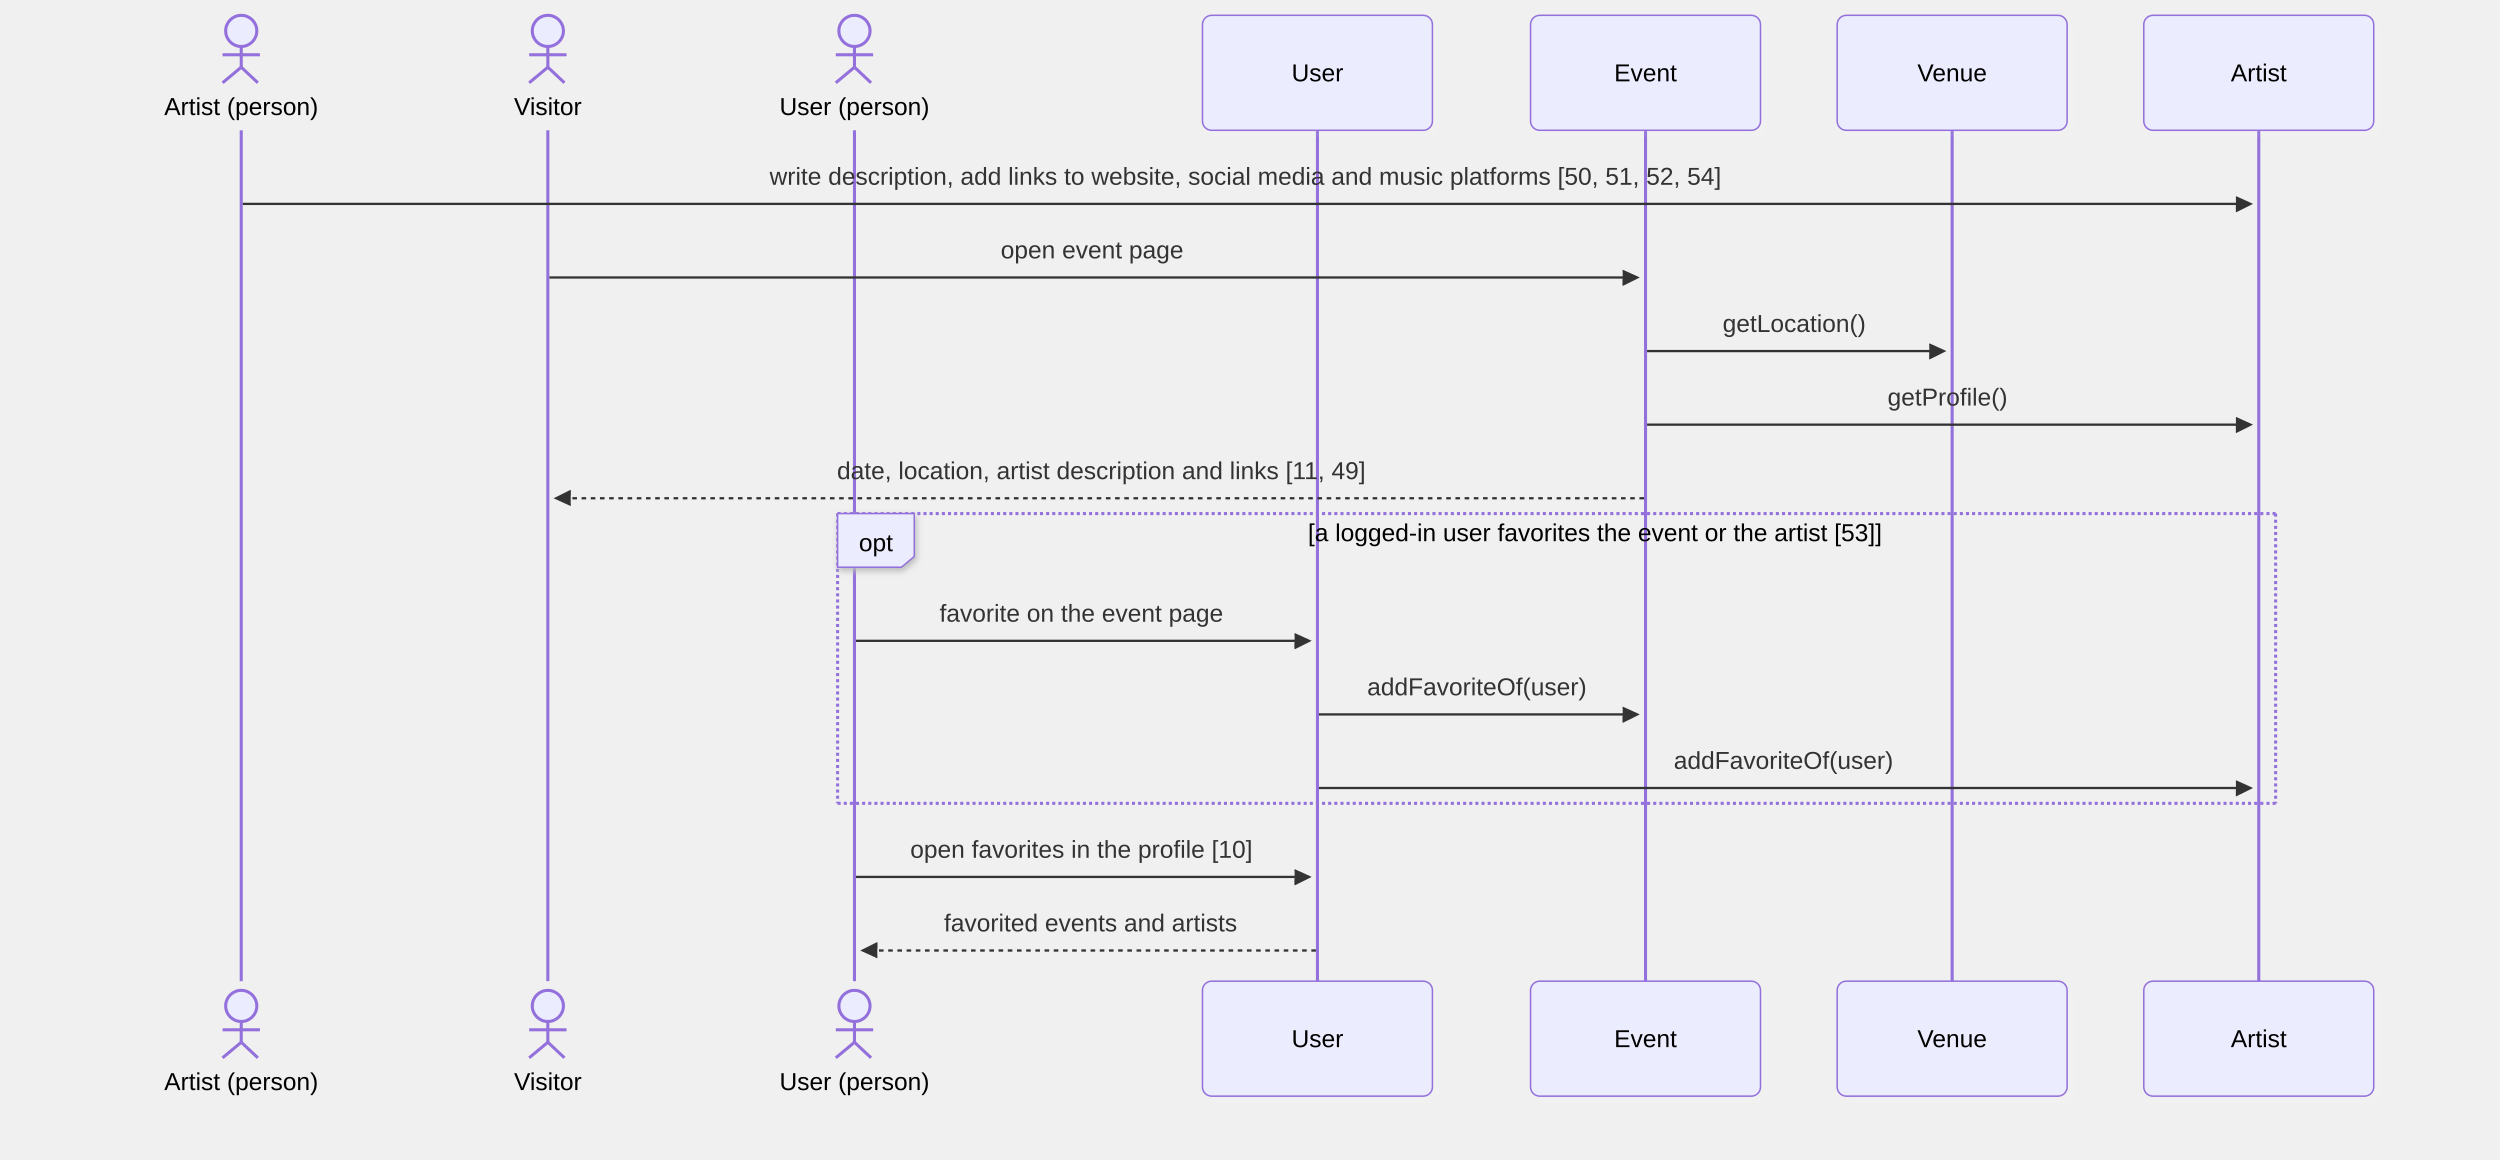
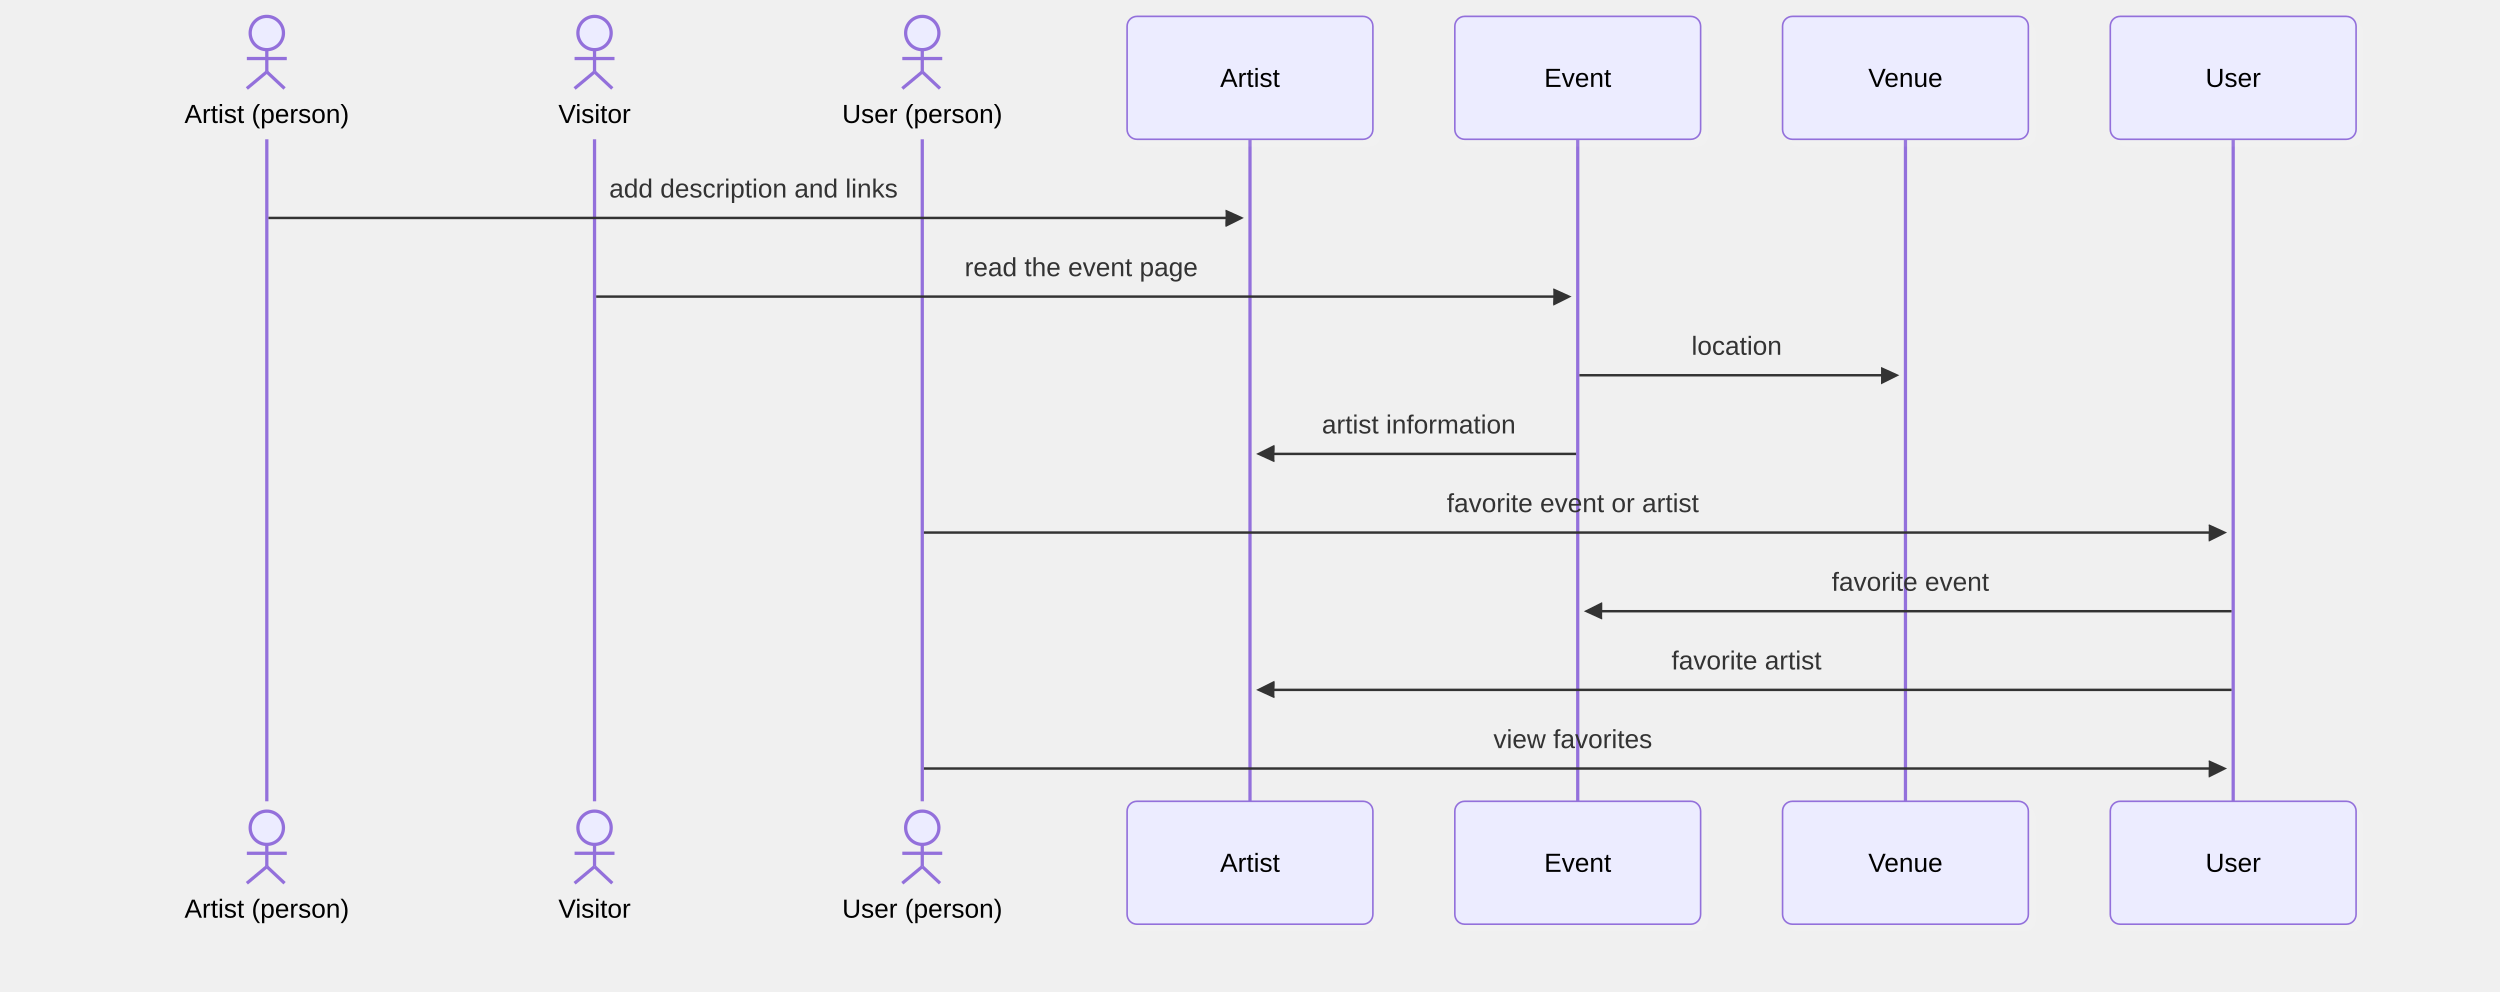
- <svg xmlns="http://www.w3.org/2000/svg" style="background-color: white;" id="container" width="1566" height="726" viewBox="-50 -10 1566 756" role="graphics-document document" aria-roledescription="sequence">
-   <g>
-     <rect x="1316" y="630" fill="#eaeaea" stroke="#666" width="150" height="75" name="AR" rx="6" ry="6" class="actor actor-bottom" data-look="neo" filter="url(#container-drop-shadow)" />
-     <text x="1391" y="667.5" dominant-baseline="central" alignment-baseline="central" class="actor actor-box" style="text-anchor: middle; font-size: 16px; font-weight: 400;">
-       <tspan x="1391" dy="0">Artist</tspan>
-     </text>
-   </g>
-   <g>
-     <rect x="1116" y="630" fill="#eaeaea" stroke="#666" width="150" height="75" name="VE" rx="6" ry="6" class="actor actor-bottom" data-look="neo" filter="url(#container-drop-shadow)" />
-     <text x="1191" y="667.5" dominant-baseline="central" alignment-baseline="central" class="actor actor-box" style="text-anchor: middle; font-size: 16px; font-weight: 400;">
-       <tspan x="1191" dy="0">Venue</tspan>
-     </text>
-   </g>
-   <g>
-     <rect x="916" y="630" fill="#eaeaea" stroke="#666" width="150" height="75" name="EV" rx="6" ry="6" class="actor actor-bottom" data-look="neo" filter="url(#container-drop-shadow)" />
-     <text x="991" y="667.5" dominant-baseline="central" alignment-baseline="central" class="actor actor-box" style="text-anchor: middle; font-size: 16px; font-weight: 400;">
-       <tspan x="991" dy="0">Event</tspan>
-     </text>
-   </g>
-   <g>
-     <rect x="702" y="630" fill="#eaeaea" stroke="#666" width="150" height="75" name="U" rx="6" ry="6" class="actor actor-bottom" data-look="neo" filter="url(#container-drop-shadow)" />
-     <text x="777" y="667.5" dominant-baseline="central" alignment-baseline="central" class="actor actor-box" style="text-anchor: middle; font-size: 16px; font-weight: 400;">
-       <tspan x="777" dy="0">User</tspan>
-     </text>
-   </g>
-   <g />
-   <g />
-   <g />
-   <g>
-     <line id="actor6" x1="1391" y1="75" x2="1391" y2="630" class="actor-line 200" stroke-width="0.5px" stroke="#999" name="AR" data-et="life-line" data-id="AR" />
-     <g id="root-6" data-look="neo" data-et="participant" data-type="participant" data-id="AR">
-       <rect x="1316" y="0" fill="#eaeaea" stroke="#666" width="150" height="75" name="AR" rx="6" ry="6" class="actor actor-top" data-look="neo" filter="url(#container-drop-shadow)" />
-       <text x="1391" y="37.5" dominant-baseline="central" alignment-baseline="central" class="actor actor-box" style="text-anchor: middle; font-size: 16px; font-weight: 400;">
-         <tspan x="1391" dy="0">Artist</tspan>
-       </text>
-     </g>
-   </g>
-   <g>
-     <line id="actor5" x1="1191" y1="75" x2="1191" y2="630" class="actor-line 200" stroke-width="0.5px" stroke="#999" name="VE" data-et="life-line" data-id="VE" />
+ <svg xmlns="http://www.w3.org/2000/svg" style="background-color: white;" id="container" width="1450" height="575" viewBox="-50 -10 1450 605" role="graphics-document document" aria-roledescription="sequence">
+   <g>
+     <rect x="1200" y="479" fill="#eaeaea" stroke="#666" width="150" height="75" name="U" rx="6" ry="6" class="actor actor-bottom" data-look="neo" filter="url(#container-drop-shadow)" />
+     <text x="1275" y="516.5" dominant-baseline="central" alignment-baseline="central" class="actor actor-box" style="text-anchor: middle; font-size: 16px; font-weight: 400;">
+       <tspan x="1275" dy="0">User</tspan>
+     </text>
+   </g>
+   <g>
+     <rect x="1000" y="479" fill="#eaeaea" stroke="#666" width="150" height="75" name="VE" rx="6" ry="6" class="actor actor-bottom" data-look="neo" filter="url(#container-drop-shadow)" />
+     <text x="1075" y="516.5" dominant-baseline="central" alignment-baseline="central" class="actor actor-box" style="text-anchor: middle; font-size: 16px; font-weight: 400;">
+       <tspan x="1075" dy="0">Venue</tspan>
+     </text>
+   </g>
+   <g>
+     <rect x="800" y="479" fill="#eaeaea" stroke="#666" width="150" height="75" name="EV" rx="6" ry="6" class="actor actor-bottom" data-look="neo" filter="url(#container-drop-shadow)" />
+     <text x="875" y="516.5" dominant-baseline="central" alignment-baseline="central" class="actor actor-box" style="text-anchor: middle; font-size: 16px; font-weight: 400;">
+       <tspan x="875" dy="0">Event</tspan>
+     </text>
+   </g>
+   <g>
+     <rect x="600" y="479" fill="#eaeaea" stroke="#666" width="150" height="75" name="AR" rx="6" ry="6" class="actor actor-bottom" data-look="neo" filter="url(#container-drop-shadow)" />
+     <text x="675" y="516.5" dominant-baseline="central" alignment-baseline="central" class="actor actor-box" style="text-anchor: middle; font-size: 16px; font-weight: 400;">
+       <tspan x="675" dy="0">Artist</tspan>
+     </text>
+   </g>
+   <g />
+   <g />
+   <g />
+   <g>
+     <line id="actor6" x1="1275" y1="75" x2="1275" y2="479" class="actor-line 200" stroke-width="0.5px" stroke="#999" name="U" data-et="life-line" data-id="U" />
+     <g id="root-6" data-look="neo" data-et="participant" data-type="participant" data-id="U">
+       <rect x="1200" y="0" fill="#eaeaea" stroke="#666" width="150" height="75" name="U" rx="6" ry="6" class="actor actor-top" data-look="neo" filter="url(#container-drop-shadow)" />
+       <text x="1275" y="37.5" dominant-baseline="central" alignment-baseline="central" class="actor actor-box" style="text-anchor: middle; font-size: 16px; font-weight: 400;">
+         <tspan x="1275" dy="0">User</tspan>
+       </text>
+     </g>
+   </g>
+   <g>
+     <line id="actor5" x1="1075" y1="75" x2="1075" y2="479" class="actor-line 200" stroke-width="0.5px" stroke="#999" name="VE" data-et="life-line" data-id="VE" />
    <g id="root-5" data-look="neo" data-et="participant" data-type="participant" data-id="VE">
-       <rect x="1116" y="0" fill="#eaeaea" stroke="#666" width="150" height="75" name="VE" rx="6" ry="6" class="actor actor-top" data-look="neo" filter="url(#container-drop-shadow)" />
-       <text x="1191" y="37.5" dominant-baseline="central" alignment-baseline="central" class="actor actor-box" style="text-anchor: middle; font-size: 16px; font-weight: 400;">
-         <tspan x="1191" dy="0">Venue</tspan>
-       </text>
-     </g>
-   </g>
-   <g>
-     <line id="actor4" x1="991" y1="75" x2="991" y2="630" class="actor-line 200" stroke-width="0.5px" stroke="#999" name="EV" data-et="life-line" data-id="EV" />
+       <rect x="1000" y="0" fill="#eaeaea" stroke="#666" width="150" height="75" name="VE" rx="6" ry="6" class="actor actor-top" data-look="neo" filter="url(#container-drop-shadow)" />
+       <text x="1075" y="37.5" dominant-baseline="central" alignment-baseline="central" class="actor actor-box" style="text-anchor: middle; font-size: 16px; font-weight: 400;">
+         <tspan x="1075" dy="0">Venue</tspan>
+       </text>
+     </g>
+   </g>
+   <g>
+     <line id="actor4" x1="875" y1="75" x2="875" y2="479" class="actor-line 200" stroke-width="0.5px" stroke="#999" name="EV" data-et="life-line" data-id="EV" />
    <g id="root-4" data-look="neo" data-et="participant" data-type="participant" data-id="EV">
-       <rect x="916" y="0" fill="#eaeaea" stroke="#666" width="150" height="75" name="EV" rx="6" ry="6" class="actor actor-top" data-look="neo" filter="url(#container-drop-shadow)" />
-       <text x="991" y="37.5" dominant-baseline="central" alignment-baseline="central" class="actor actor-box" style="text-anchor: middle; font-size: 16px; font-weight: 400;">
-         <tspan x="991" dy="0">Event</tspan>
-       </text>
-     </g>
-   </g>
-   <g>
-     <line id="actor3" x1="777" y1="75" x2="777" y2="630" class="actor-line 200" stroke-width="0.5px" stroke="#999" name="U" data-et="life-line" data-id="U" />
-     <g id="root-3" data-look="neo" data-et="participant" data-type="participant" data-id="U">
-       <rect x="702" y="0" fill="#eaeaea" stroke="#666" width="150" height="75" name="U" rx="6" ry="6" class="actor actor-top" data-look="neo" filter="url(#container-drop-shadow)" />
-       <text x="777" y="37.5" dominant-baseline="central" alignment-baseline="central" class="actor actor-box" style="text-anchor: middle; font-size: 16px; font-weight: 400;">
-         <tspan x="777" dy="0">User</tspan>
-       </text>
-     </g>
-   </g>
-   <g>
-     <line id="actor2" x1="475" y1="75" x2="475" y2="630" class="actor-line 200" stroke-width="0.5px" stroke="#999" name="UP" data-et="life-line" data-id="UP" />
-   </g>
-   <g>
-     <line id="actor1" x1="275" y1="75" x2="275" y2="630" class="actor-line 200" stroke-width="0.5px" stroke="#999" name="VI" data-et="life-line" data-id="VI" />
-   </g>
-   <g>
-     <line id="actor0" x1="75" y1="75" x2="75" y2="630" class="actor-line 200" stroke-width="0.5px" stroke="#999" name="AP" data-et="life-line" data-id="AP" />
+       <rect x="800" y="0" fill="#eaeaea" stroke="#666" width="150" height="75" name="EV" rx="6" ry="6" class="actor actor-top" data-look="neo" filter="url(#container-drop-shadow)" />
+       <text x="875" y="37.5" dominant-baseline="central" alignment-baseline="central" class="actor actor-box" style="text-anchor: middle; font-size: 16px; font-weight: 400;">
+         <tspan x="875" dy="0">Event</tspan>
+       </text>
+     </g>
+   </g>
+   <g>
+     <line id="actor3" x1="675" y1="75" x2="675" y2="479" class="actor-line 200" stroke-width="0.5px" stroke="#999" name="AR" data-et="life-line" data-id="AR" />
+     <g id="root-3" data-look="neo" data-et="participant" data-type="participant" data-id="AR">
+       <rect x="600" y="0" fill="#eaeaea" stroke="#666" width="150" height="75" name="AR" rx="6" ry="6" class="actor actor-top" data-look="neo" filter="url(#container-drop-shadow)" />
+       <text x="675" y="37.5" dominant-baseline="central" alignment-baseline="central" class="actor actor-box" style="text-anchor: middle; font-size: 16px; font-weight: 400;">
+         <tspan x="675" dy="0">Artist</tspan>
+       </text>
+     </g>
+   </g>
+   <g>
+     <line id="actor2" x1="475" y1="75" x2="475" y2="479" class="actor-line 200" stroke-width="0.5px" stroke="#999" name="UP" data-et="life-line" data-id="UP" />
+   </g>
+   <g>
+     <line id="actor1" x1="275" y1="75" x2="275" y2="479" class="actor-line 200" stroke-width="0.5px" stroke="#999" name="VI" data-et="life-line" data-id="VI" />
+   </g>
+   <g>
+     <line id="actor0" x1="75" y1="75" x2="75" y2="479" class="actor-line 200" stroke-width="0.5px" stroke="#999" name="AP" data-et="life-line" data-id="AP" />
  </g>
  <style>#container{font-family:"trebuchet ms",verdana,arial,sans-serif;font-size:16px;fill:#333;}@keyframes edge-animation-frame{from{stroke-dashoffset:0;}}@keyframes dash{to{stroke-dashoffset:0;}}#container .edge-animation-slow{stroke-dasharray:9,5!important;stroke-dashoffset:900;animation:dash 50s linear infinite;stroke-linecap:round;}#container .edge-animation-fast{stroke-dasharray:9,5!important;stroke-dashoffset:900;animation:dash 20s linear infinite;stroke-linecap:round;}#container .error-icon{fill:#552222;}#container .error-text{fill:#552222;stroke:#552222;}#container .edge-thickness-normal{stroke-width:1px;}#container .edge-thickness-thick{stroke-width:3.5px;}#container .edge-pattern-solid{stroke-dasharray:0;}#container .edge-thickness-invisible{stroke-width:0;fill:none;}#container .edge-pattern-dashed{stroke-dasharray:3;}#container .edge-pattern-dotted{stroke-dasharray:2;}#container .marker{fill:#333333;stroke:#333333;}#container .marker.cross{stroke:#333333;}#container svg{font-family:"trebuchet ms",verdana,arial,sans-serif;font-size:16px;}#container p{margin:0;}#container .actor{stroke:#9370DB;fill:#ECECFF;stroke-width:1;}#container rect.actor.outer-path[data-look="neo"]{filter:drop-shadow(1px 2px 2px rgba(185, 185, 185, 1));}#container rect.note[data-look="neo"]{stroke:#aaaa33;fill:#fff5ad;filter:drop-shadow(1px 2px 2px rgba(185, 185, 185, 1));}#container text.actor&gt;tspan{fill:black;stroke:none;}#container .actor-line{stroke:#9370DB;}#container .innerArc{stroke-width:1.5;stroke-dasharray:none;}#container .messageLine0{stroke-width:1.5;stroke-dasharray:none;stroke:#333;}#container .messageLine1{stroke-width:1.5;stroke-dasharray:2,2;stroke:#333;}#container [id$="-arrowhead"] path{fill:#333;stroke:#333;}#container .sequenceNumber{fill:white;}#container [id$="-sequencenumber"]{fill:#333;}#container [id$="-crosshead"] path{fill:#333;stroke:#333;}#container .messageText{fill:#333;stroke:none;}#container .labelBox{stroke:#9370DB;fill:#ECECFF;filter:drop-shadow(1px 2px 2px rgba(185, 185, 185, 1));}#container .labelText,#container .labelText&gt;tspan{fill:black;stroke:none;}#container .loopText,#container .loopText&gt;tspan{fill:black;stroke:none;}#container .sectionTitle,#container .sectionTitle&gt;tspan{fill:black;stroke:none;}#container .loopLine{stroke-width:2px;stroke-dasharray:2,2;stroke:#9370DB;fill:#9370DB;}#container .note{stroke:#aaaa33;fill:#fff5ad;}#container .noteText,#container .noteText&gt;tspan{fill:black;stroke:none;}#container .activation0{fill:#f4f4f4;stroke:#666;}#container .activation1{fill:#f4f4f4;stroke:#666;}#container .activation2{fill:#f4f4f4;stroke:#666;}#container .actorPopupMenu{position:absolute;}#container .actorPopupMenuPanel{position:absolute;fill:#ECECFF;box-shadow:0px 8px 16px 0px rgba(0,0,0,0.2);filter:drop-shadow(3px 5px 2px rgb(0 0 0 / 0.4));}#container .actor-man circle,#container line{fill:#ECECFF;stroke-width:2px;}#container g rect.rect{filter:drop-shadow(1px 2px 2px rgba(185, 185, 185, 1));stroke:#9370DB;}#container .node .neo-node{stroke:#9370DB;}#container [data-look="neo"].node rect,#container [data-look="neo"].cluster rect,#container [data-look="neo"].node polygon{stroke:#9370DB;filter:drop-shadow(1px 2px 2px rgba(185, 185, 185, 1));}#container [data-look="neo"].swimlane.cluster rect{filter:none;}#container [data-look="neo"].node path{stroke:#9370DB;stroke-width:1px;}#container [data-look="neo"].node .outer-path{filter:drop-shadow(1px 2px 2px rgba(185, 185, 185, 1));}#container [data-look="neo"].node .neo-line path{stroke:#9370DB;filter:none;}#container [data-look="neo"].node circle{stroke:#9370DB;filter:drop-shadow(1px 2px 2px rgba(185, 185, 185, 1));}#container [data-look="neo"].node circle .state-start{fill:#000000;}#container [data-look="neo"].icon-shape .icon{fill:#9370DB;filter:drop-shadow(1px 2px 2px rgba(185, 185, 185, 1));}#container [data-look="neo"].icon-shape .icon-neo path{stroke:#9370DB;filter:drop-shadow(1px 2px 2px rgba(185, 185, 185, 1));}#container :root{--mermaid-font-family:"trebuchet ms",verdana,arial,sans-serif;}</style>
  <g />
  <defs>
    <symbol id="container-computer" width="24" height="24">
      <path transform="scale(.5)" d="M2 2v13h20v-13h-20zm18 11h-16v-9h16v9zm-10.228 6l.466-1h3.524l.467 1h-4.457zm14.228 3h-24l2-6h2.104l-1.33 4h18.45l-1.297-4h2.073l2 6zm-5-10h-14v-7h14v7z" />
    </symbol>
  </defs>
  <defs>
    <symbol id="container-database" fill-rule="evenodd" clip-rule="evenodd">
      <path transform="scale(.5)" d="M12.258.001l.256.004.255.005.253.008.251.01.249.012.247.015.246.016.242.019.241.02.239.023.236.024.233.027.231.028.229.031.225.032.223.034.22.036.217.038.214.04.211.041.208.043.205.045.201.046.198.048.194.05.191.051.187.053.183.054.18.056.175.057.172.059.168.06.163.061.16.063.155.064.15.066.074.033.073.033.071.034.07.034.069.035.068.035.067.035.066.035.064.036.064.036.062.036.06.036.06.037.058.037.058.037.055.038.055.038.053.038.052.038.051.039.05.039.048.039.047.039.045.04.044.04.043.04.041.04.04.041.039.041.037.041.036.041.034.041.033.042.032.042.03.042.029.042.027.042.026.043.024.043.023.043.021.043.02.043.018.044.017.043.015.044.013.044.012.044.011.045.009.044.007.045.006.045.004.045.002.045.001.045v17l-.001.045-.002.045-.004.045-.006.045-.007.045-.009.044-.011.045-.012.044-.013.044-.015.044-.017.043-.018.044-.02.043-.021.043-.023.043-.024.043-.026.043-.027.042-.029.042-.03.042-.032.042-.033.042-.034.041-.036.041-.037.041-.039.041-.04.041-.041.04-.043.04-.044.04-.045.04-.047.039-.048.039-.05.039-.051.039-.052.038-.053.038-.055.038-.055.038-.058.037-.058.037-.06.037-.06.036-.062.036-.064.036-.064.036-.066.035-.067.035-.068.035-.069.035-.07.034-.071.034-.073.033-.074.033-.15.066-.155.064-.16.063-.163.061-.168.06-.172.059-.175.057-.18.056-.183.054-.187.053-.191.051-.194.05-.198.048-.201.046-.205.045-.208.043-.211.041-.214.04-.217.038-.22.036-.223.034-.225.032-.229.031-.231.028-.233.027-.236.024-.239.023-.241.02-.242.019-.246.016-.247.015-.249.012-.251.01-.253.008-.255.005-.256.004-.258.001-.258-.001-.256-.004-.255-.005-.253-.008-.251-.01-.249-.012-.247-.015-.245-.016-.243-.019-.241-.02-.238-.023-.236-.024-.234-.027-.231-.028-.228-.031-.226-.032-.223-.034-.22-.036-.217-.038-.214-.04-.211-.041-.208-.043-.204-.045-.201-.046-.198-.048-.195-.05-.19-.051-.187-.053-.184-.054-.179-.056-.176-.057-.172-.059-.167-.06-.164-.061-.159-.063-.155-.064-.151-.066-.074-.033-.072-.033-.072-.034-.07-.034-.069-.035-.068-.035-.067-.035-.066-.035-.064-.036-.063-.036-.062-.036-.061-.036-.06-.037-.058-.037-.057-.037-.056-.038-.055-.038-.053-.038-.052-.038-.051-.039-.049-.039-.049-.039-.046-.039-.046-.04-.044-.04-.043-.04-.041-.04-.04-.041-.039-.041-.037-.041-.036-.041-.034-.041-.033-.042-.032-.042-.03-.042-.029-.042-.027-.042-.026-.043-.024-.043-.023-.043-.021-.043-.02-.043-.018-.044-.017-.043-.015-.044-.013-.044-.012-.044-.011-.045-.009-.044-.007-.045-.006-.045-.004-.045-.002-.045-.001-.045v-17l.001-.045.002-.045.004-.045.006-.045.007-.045.009-.044.011-.045.012-.044.013-.044.015-.044.017-.043.018-.044.02-.043.021-.043.023-.043.024-.043.026-.043.027-.042.029-.042.03-.042.032-.042.033-.042.034-.041.036-.041.037-.041.039-.041.04-.041.041-.04.043-.04.044-.04.046-.04.046-.039.049-.039.049-.039.051-.039.052-.038.053-.038.055-.038.056-.038.057-.037.058-.037.06-.037.061-.036.062-.036.063-.036.064-.036.066-.035.067-.035.068-.035.069-.035.07-.034.072-.034.072-.033.074-.033.151-.066.155-.064.159-.063.164-.061.167-.06.172-.059.176-.057.179-.056.184-.054.187-.053.19-.051.195-.05.198-.048.201-.046.204-.045.208-.043.211-.041.214-.04.217-.038.22-.036.223-.034.226-.032.228-.031.231-.028.234-.027.236-.024.238-.023.241-.02.243-.019.245-.016.247-.015.249-.012.251-.01.253-.008.255-.005.256-.004.258-.001.258.001zm-9.258 20.499v.01l.001.021.003.021.004.022.005.021.006.022.007.022.009.023.01.022.011.023.012.023.013.023.015.023.016.024.017.023.018.024.019.024.021.024.022.025.023.024.024.025.052.049.056.05.061.051.066.051.07.051.075.051.079.052.084.052.088.052.092.052.097.052.102.051.105.052.11.052.114.051.119.051.123.051.127.05.131.05.135.05.139.048.144.049.147.047.152.047.155.047.16.045.163.045.167.043.171.043.176.041.178.041.183.039.187.039.19.037.194.035.197.035.202.033.204.031.209.03.212.029.216.027.219.025.222.024.226.021.23.02.233.018.236.016.24.015.243.012.246.01.249.008.253.005.256.004.259.001.26-.001.257-.004.254-.005.25-.008.247-.011.244-.012.241-.014.237-.016.233-.018.231-.021.226-.021.224-.024.22-.026.216-.027.212-.028.21-.031.205-.031.202-.034.198-.034.194-.036.191-.037.187-.039.183-.04.179-.04.175-.042.172-.043.168-.044.163-.045.16-.046.155-.046.152-.047.148-.048.143-.049.139-.049.136-.05.131-.05.126-.05.123-.051.118-.052.114-.051.11-.052.106-.052.101-.052.096-.052.092-.052.088-.053.083-.051.079-.052.074-.052.07-.051.065-.051.06-.051.056-.05.051-.05.023-.024.023-.025.021-.024.02-.024.019-.024.018-.024.017-.024.015-.023.014-.024.013-.023.012-.023.01-.023.01-.022.008-.022.006-.022.006-.022.004-.022.004-.021.001-.021.001-.021v-4.127l-.077.055-.08.053-.083.054-.085.053-.087.052-.09.052-.093.051-.095.05-.097.05-.1.049-.102.049-.105.048-.106.047-.109.047-.111.046-.114.045-.115.045-.118.044-.12.043-.122.042-.124.042-.126.041-.128.04-.13.04-.132.038-.134.038-.135.037-.138.037-.139.035-.142.035-.143.034-.144.033-.147.032-.148.031-.15.03-.151.03-.153.029-.154.027-.156.027-.158.026-.159.025-.161.024-.162.023-.163.022-.165.021-.166.02-.167.019-.169.018-.169.017-.171.016-.173.015-.173.014-.175.013-.175.012-.177.011-.178.01-.179.008-.179.008-.181.006-.182.005-.182.004-.184.003-.184.002h-.37l-.184-.002-.184-.003-.182-.004-.182-.005-.181-.006-.179-.008-.179-.008-.178-.01-.176-.011-.176-.012-.175-.013-.173-.014-.172-.015-.171-.016-.17-.017-.169-.018-.167-.019-.166-.02-.165-.021-.163-.022-.162-.023-.161-.024-.159-.025-.157-.026-.156-.027-.155-.027-.153-.029-.151-.03-.15-.03-.148-.031-.146-.032-.145-.033-.143-.034-.141-.035-.14-.035-.137-.037-.136-.037-.134-.038-.132-.038-.13-.04-.128-.04-.126-.041-.124-.042-.122-.042-.12-.044-.117-.043-.116-.045-.113-.045-.112-.046-.109-.047-.106-.047-.105-.048-.102-.049-.1-.049-.097-.05-.095-.05-.093-.052-.09-.051-.087-.052-.085-.053-.083-.054-.08-.054-.077-.054v4.127zm0-5.654v.011l.001.021.003.021.004.021.005.022.006.022.007.022.009.022.01.022.011.023.012.023.013.023.015.024.016.023.017.024.018.024.019.024.021.024.022.024.023.025.024.024.052.05.056.05.061.05.066.051.07.051.075.052.079.051.084.052.088.052.092.052.097.052.102.052.105.052.11.051.114.051.119.052.123.05.127.051.131.05.135.049.139.049.144.048.147.048.152.047.155.046.16.045.163.045.167.044.171.042.176.042.178.04.183.04.187.038.19.037.194.036.197.034.202.033.204.032.209.03.212.028.216.027.219.025.222.024.226.022.23.02.233.018.236.016.24.014.243.012.246.01.249.008.253.006.256.003.259.001.26-.001.257-.003.254-.006.25-.008.247-.01.244-.012.241-.015.237-.016.233-.018.231-.02.226-.022.224-.024.22-.025.216-.027.212-.029.21-.03.205-.032.202-.033.198-.035.194-.036.191-.037.187-.039.183-.039.179-.041.175-.042.172-.043.168-.044.163-.045.16-.045.155-.047.152-.047.148-.048.143-.048.139-.05.136-.049.131-.05.126-.051.123-.051.118-.051.114-.052.11-.052.106-.052.101-.052.096-.052.092-.052.088-.052.083-.052.079-.052.074-.051.07-.052.065-.051.06-.05.056-.051.051-.049.023-.025.023-.024.021-.025.02-.024.019-.024.018-.024.017-.024.015-.023.014-.023.013-.024.012-.022.01-.023.01-.023.008-.022.006-.022.006-.022.004-.021.004-.022.001-.021.001-.021v-4.139l-.077.054-.08.054-.083.054-.085.052-.087.053-.09.051-.093.051-.095.051-.097.05-.1.049-.102.049-.105.048-.106.047-.109.047-.111.046-.114.045-.115.044-.118.044-.12.044-.122.042-.124.042-.126.041-.128.04-.13.039-.132.039-.134.038-.135.037-.138.036-.139.036-.142.035-.143.033-.144.033-.147.033-.148.031-.15.03-.151.03-.153.028-.154.028-.156.027-.158.026-.159.025-.161.024-.162.023-.163.022-.165.021-.166.02-.167.019-.169.018-.169.017-.171.016-.173.015-.173.014-.175.013-.175.012-.177.011-.178.009-.179.009-.179.007-.181.007-.182.005-.182.004-.184.003-.184.002h-.37l-.184-.002-.184-.003-.182-.004-.182-.005-.181-.007-.179-.007-.179-.009-.178-.009-.176-.011-.176-.012-.175-.013-.173-.014-.172-.015-.171-.016-.17-.017-.169-.018-.167-.019-.166-.02-.165-.021-.163-.022-.162-.023-.161-.024-.159-.025-.157-.026-.156-.027-.155-.028-.153-.028-.151-.03-.15-.03-.148-.031-.146-.033-.145-.033-.143-.033-.141-.035-.14-.036-.137-.036-.136-.037-.134-.038-.132-.039-.13-.039-.128-.04-.126-.041-.124-.042-.122-.043-.12-.043-.117-.044-.116-.044-.113-.046-.112-.046-.109-.046-.106-.047-.105-.048-.102-.049-.1-.049-.097-.05-.095-.051-.093-.051-.09-.051-.087-.053-.085-.052-.083-.054-.08-.054-.077-.054v4.139zm0-5.666v.011l.001.02.003.022.004.021.005.022.006.021.007.022.009.023.01.022.011.023.012.023.013.023.015.023.016.024.017.024.018.023.019.024.021.025.022.024.023.024.024.025.052.05.056.05.061.05.066.051.07.051.075.052.079.051.084.052.088.052.092.052.097.052.102.052.105.051.11.052.114.051.119.051.123.051.127.05.131.05.135.05.139.049.144.048.147.048.152.047.155.046.16.045.163.045.167.043.171.043.176.042.178.04.183.04.187.038.19.037.194.036.197.034.202.033.204.032.209.03.212.028.216.027.219.025.222.024.226.021.23.02.233.018.236.017.24.014.243.012.246.01.249.008.253.006.256.003.259.001.26-.001.257-.003.254-.006.25-.008.247-.01.244-.013.241-.014.237-.016.233-.018.231-.02.226-.022.224-.024.22-.025.216-.027.212-.029.21-.03.205-.032.202-.033.198-.035.194-.036.191-.037.187-.039.183-.039.179-.041.175-.042.172-.043.168-.044.163-.045.16-.045.155-.047.152-.047.148-.048.143-.049.139-.049.136-.049.131-.051.126-.05.123-.051.118-.052.114-.051.11-.052.106-.052.101-.052.096-.052.092-.052.088-.052.083-.052.079-.052.074-.052.07-.051.065-.051.06-.051.056-.05.051-.049.023-.025.023-.025.021-.024.02-.024.019-.024.018-.024.017-.024.015-.023.014-.024.013-.023.012-.023.01-.022.01-.023.008-.022.006-.022.006-.022.004-.022.004-.021.001-.021.001-.021v-4.153l-.077.054-.08.054-.083.053-.085.053-.087.053-.09.051-.093.051-.095.051-.097.05-.1.049-.102.048-.105.048-.106.048-.109.046-.111.046-.114.046-.115.044-.118.044-.12.043-.122.043-.124.042-.126.041-.128.04-.13.039-.132.039-.134.038-.135.037-.138.036-.139.036-.142.034-.143.034-.144.033-.147.032-.148.032-.15.03-.151.03-.153.028-.154.028-.156.027-.158.026-.159.024-.161.024-.162.023-.163.023-.165.021-.166.02-.167.019-.169.018-.169.017-.171.016-.173.015-.173.014-.175.013-.175.012-.177.01-.178.01-.179.009-.179.007-.181.006-.182.006-.182.004-.184.003-.184.001-.185.001-.185-.001-.184-.001-.184-.003-.182-.004-.182-.006-.181-.006-.179-.007-.179-.009-.178-.01-.176-.01-.176-.012-.175-.013-.173-.014-.172-.015-.171-.016-.17-.017-.169-.018-.167-.019-.166-.02-.165-.021-.163-.023-.162-.023-.161-.024-.159-.024-.157-.026-.156-.027-.155-.028-.153-.028-.151-.03-.15-.03-.148-.032-.146-.032-.145-.033-.143-.034-.141-.034-.14-.036-.137-.036-.136-.037-.134-.038-.132-.039-.13-.039-.128-.041-.126-.041-.124-.041-.122-.043-.12-.043-.117-.044-.116-.044-.113-.046-.112-.046-.109-.046-.106-.048-.105-.048-.102-.048-.1-.05-.097-.049-.095-.051-.093-.051-.09-.052-.087-.052-.085-.053-.083-.053-.08-.054-.077-.054v4.153zm8.74-8.179l-.257.004-.254.005-.25.008-.247.011-.244.012-.241.014-.237.016-.233.018-.231.021-.226.022-.224.023-.22.026-.216.027-.212.028-.21.031-.205.032-.202.033-.198.034-.194.036-.191.038-.187.038-.183.04-.179.041-.175.042-.172.043-.168.043-.163.045-.16.046-.155.046-.152.048-.148.048-.143.048-.139.049-.136.05-.131.05-.126.051-.123.051-.118.051-.114.052-.11.052-.106.052-.101.052-.096.052-.092.052-.088.052-.083.052-.079.052-.074.051-.07.052-.065.051-.06.05-.056.05-.051.05-.023.025-.023.024-.021.024-.02.025-.019.024-.018.024-.017.023-.015.024-.014.023-.013.023-.012.023-.01.023-.01.022-.008.022-.006.023-.006.021-.004.022-.004.021-.001.021-.001.021.001.021.001.021.004.021.004.022.006.021.006.023.008.022.01.022.01.023.012.023.013.023.014.023.015.024.017.023.018.024.019.024.02.025.021.024.023.024.023.025.051.05.056.05.06.05.065.051.07.052.074.051.079.052.083.052.088.052.092.052.096.052.101.052.106.052.11.052.114.052.118.051.123.051.126.051.131.05.136.05.139.049.143.048.148.048.152.048.155.046.16.046.163.045.168.043.172.043.175.042.179.041.183.04.187.038.191.038.194.036.198.034.202.033.205.032.21.031.212.028.216.027.22.026.224.023.226.022.231.021.233.018.237.016.241.014.244.012.247.011.25.008.254.005.257.004.26.001.26-.001.257-.004.254-.005.25-.008.247-.011.244-.012.241-.014.237-.016.233-.018.231-.021.226-.022.224-.023.22-.026.216-.027.212-.028.21-.031.205-.032.202-.033.198-.034.194-.036.191-.038.187-.038.183-.04.179-.041.175-.042.172-.043.168-.043.163-.045.16-.046.155-.046.152-.048.148-.048.143-.048.139-.049.136-.05.131-.05.126-.051.123-.051.118-.051.114-.052.11-.052.106-.052.101-.052.096-.052.092-.052.088-.052.083-.052.079-.052.074-.051.07-.052.065-.051.06-.05.056-.05.051-.05.023-.025.023-.024.021-.024.02-.025.019-.024.018-.024.017-.023.015-.024.014-.023.013-.023.012-.023.01-.023.01-.022.008-.022.006-.023.006-.021.004-.022.004-.021.001-.021.001-.021-.001-.021-.001-.021-.004-.021-.004-.022-.006-.021-.006-.023-.008-.022-.01-.022-.01-.023-.012-.023-.013-.023-.014-.023-.015-.024-.017-.023-.018-.024-.019-.024-.02-.025-.021-.024-.023-.024-.023-.025-.051-.05-.056-.05-.06-.05-.065-.051-.07-.052-.074-.051-.079-.052-.083-.052-.088-.052-.092-.052-.096-.052-.101-.052-.106-.052-.11-.052-.114-.052-.118-.051-.123-.051-.126-.051-.131-.05-.136-.05-.139-.049-.143-.048-.148-.048-.152-.048-.155-.046-.16-.046-.163-.045-.168-.043-.172-.043-.175-.042-.179-.041-.183-.04-.187-.038-.191-.038-.194-.036-.198-.034-.202-.033-.205-.032-.21-.031-.212-.028-.216-.027-.22-.026-.224-.023-.226-.022-.231-.021-.233-.018-.237-.016-.241-.014-.244-.012-.247-.011-.25-.008-.254-.005-.257-.004-.26-.001-.26.001z" />
    </symbol>
  </defs>
  <defs>
    <symbol id="container-clock" width="24" height="24">
      <path transform="scale(.5)" d="M12 2c5.514 0 10 4.486 10 10s-4.486 10-10 10-10-4.486-10-10 4.486-10 10-10zm0-2c-6.627 0-12 5.373-12 12s5.373 12 12 12 12-5.373 12-12-5.373-12-12-12zm5.848 12.459c.202.038.202.333.001.372-1.907.361-6.045 1.111-6.547 1.111-.719 0-1.301-.582-1.301-1.301 0-.512.77-5.447 1.125-7.445.034-.192.312-.181.343.014l.985 6.238 5.394 1.011z" />
    </symbol>
  </defs>
  <defs>
    <marker id="container-arrowhead" refX="7.9" refY="5" markerUnits="userSpaceOnUse" markerWidth="12" markerHeight="12" orient="auto-start-reverse">
      <path d="M -1 0 L 10 5 L 0 10 z" />
    </marker>
  </defs>
  <defs>
    <marker id="container-crosshead" markerWidth="15" markerHeight="8" orient="auto" refX="4" refY="4.5">
      <path fill="none" stroke="#000000" stroke-width="1pt" d="M 1,2 L 6,7 M 6,2 L 1,7" style="stroke-dasharray: 0, 0;" />
    </marker>
  </defs>
  <defs>
    <marker id="container-filled-head" refX="15.5" refY="7" markerWidth="20" markerHeight="28" orient="auto">
      <path d="M 18,7 L9,13 L14,7 L9,1 Z" />
    </marker>
  </defs>
  <defs>
    <marker id="container-sequencenumber" refX="15" refY="15" markerWidth="60" markerHeight="40" orient="auto">
      <circle cx="15" cy="15" r="6" />
    </marker>
  </defs>
  <defs>
    <marker id="container-solidTopArrowHead" refX="7.9" refY="7.25" markerUnits="userSpaceOnUse" markerWidth="12" markerHeight="12" orient="auto-start-reverse">
      <path d="M 0 0 L 10 8 L 0 8 z" />
    </marker>
  </defs>
  <defs>
    <marker id="container-solidBottomArrowHead" refX="7.9" refY="0.75" markerUnits="userSpaceOnUse" markerWidth="12" markerHeight="12" orient="auto-start-reverse">
      <path d="M 0 0 L 10 0 L 0 8 z" />
    </marker>
  </defs>
  <defs>
    <marker id="container-stickTopArrowHead" refX="7.5" refY="7" markerUnits="userSpaceOnUse" markerWidth="12" markerHeight="12" orient="auto-start-reverse">
      <path d="M 0 0 L 7 7" stroke="black" stroke-width="1.5" fill="none" />
    </marker>
  </defs>
  <defs>
    <marker id="container-stickBottomArrowHead" refX="7.5" refY="0" markerUnits="userSpaceOnUse" markerWidth="12" markerHeight="12" orient="auto-start-reverse">
      <path d="M 0 7 L 7 0" stroke="black" stroke-width="1.5" fill="none" />
    </marker>
  </defs>
  <defs>
    <filter id="container-drop-shadow" height="130%" width="130%">
      <feDropShadow dx="4" dy="4" stdDeviation="0" flood-opacity="0.06" flood-color="#FFFFFF" />
    </filter>
  </defs>
-   <g data-et="control-structure" data-id="i9">
-     <line x1="464" y1="325" x2="1402" y2="325" class="loopLine" />
-     <line x1="1402" y1="325" x2="1402" y2="514" class="loopLine" />
-     <line x1="464" y1="514" x2="1402" y2="514" class="loopLine" />
-     <line x1="464" y1="325" x2="464" y2="514" class="loopLine" />
-     <polygon points="464,325 514,325 514,353 505.6,360 464,360" class="labelBox" />
-     <text x="489" y="345" text-anchor="middle" dominant-baseline="middle" alignment-baseline="middle" class="labelText" style="font-size: 16px; font-weight: 400;">opt</text>
-     <text x="958" y="343" text-anchor="middle" class="loopText" style="font-size: 16px; font-weight: 400;">
-       <tspan x="958">[a logged-in user favorites the event or the artist [53]]</tspan>
-     </text>
-   </g>
  <g class="actor-man actor-top" name="AP" data-et="participant" data-type="actor" data-id="AP" style="stroke: rgb(147, 112, 219);">
    <line id="actor-man-torso0" x1="75" y1="20.308" x2="75" y2="33.846" />
    <line id="actor-man-arms0" x1="62.815" y1="25.723" x2="87.185" y2="25.723" />
    <line x1="62.815" y1="44" x2="75" y2="33.846" />
    <line x1="75" y1="33.846" x2="85.831" y2="44" />
    <circle cx="75" cy="10.154" r="10.154" width="150" height="75" />
    <text x="75" y="59.5" dominant-baseline="central" alignment-baseline="central" class="actor actor-man" style="text-anchor: middle; font-size: 16px; font-weight: 400;">
      <tspan x="75" dy="0">Artist (person)</tspan>
    </text>
  </g>
  <g class="actor-man actor-top" name="VI" data-et="participant" data-type="actor" data-id="VI" style="stroke: rgb(147, 112, 219);">
    <line id="actor-man-torso1" x1="275" y1="20.308" x2="275" y2="33.846" />
    <line id="actor-man-arms1" x1="262.815" y1="25.723" x2="287.185" y2="25.723" />
    <line x1="262.815" y1="44" x2="275" y2="33.846" />
    <line x1="275" y1="33.846" x2="285.831" y2="44" />
    <circle cx="275" cy="10.154" r="10.154" width="150" height="75" />
    <text x="275" y="59.5" dominant-baseline="central" alignment-baseline="central" class="actor actor-man" style="text-anchor: middle; font-size: 16px; font-weight: 400;">
      <tspan x="275" dy="0">Visitor</tspan>
    </text>
  </g>
  <g class="actor-man actor-top" name="UP" data-et="participant" data-type="actor" data-id="UP" style="stroke: rgb(147, 112, 219);">
    <line id="actor-man-torso2" x1="475" y1="20.308" x2="475" y2="33.846" />
    <line id="actor-man-arms2" x1="462.815" y1="25.723" x2="487.185" y2="25.723" />
    <line x1="462.815" y1="44" x2="475" y2="33.846" />
    <line x1="475" y1="33.846" x2="485.831" y2="44" />
    <circle cx="475" cy="10.154" r="10.154" width="150" height="75" />
    <text x="475" y="59.5" dominant-baseline="central" alignment-baseline="central" class="actor actor-man" style="text-anchor: middle; font-size: 16px; font-weight: 400;">
      <tspan x="475" dy="0">User (person)</tspan>
    </text>
  </g>
-   <text x="730" y="90" text-anchor="middle" dominant-baseline="middle" alignment-baseline="middle" class="messageText" dy="1em" style="font-size: 16px; font-weight: 400;">write description, add links to website, social media and music platforms [50, 51, 52, 54]</text>
-   <line x1="76" y1="123" x2="1384" y2="123" class="messageLine0" data-et="message" data-id="i0" data-from="AP" data-to="AR" stroke-width="2" stroke="none" marker-end="url(#container-arrowhead)" style="fill: none;" />
-   <text x="630" y="138" text-anchor="middle" dominant-baseline="middle" alignment-baseline="middle" class="messageText" dy="1em" style="font-size: 16px; font-weight: 400;">open event page</text>
-   <line x1="276" y1="171" x2="984" y2="171" class="messageLine0" data-et="message" data-id="i1" data-from="VI" data-to="EV" stroke-width="2" stroke="none" marker-end="url(#container-arrowhead)" style="fill: none;" />
-   <text x="1088" y="186" text-anchor="middle" dominant-baseline="middle" alignment-baseline="middle" class="messageText" dy="1em" style="font-size: 16px; font-weight: 400;">getLocation()</text>
-   <line x1="992" y1="219" x2="1184" y2="219" class="messageLine0" data-et="message" data-id="i2" data-from="EV" data-to="VE" stroke-width="2" stroke="none" marker-end="url(#container-arrowhead)" style="fill: none;" />
-   <text x="1188" y="234" text-anchor="middle" dominant-baseline="middle" alignment-baseline="middle" class="messageText" dy="1em" style="font-size: 16px; font-weight: 400;">getProfile()</text>
-   <line x1="992" y1="267" x2="1384" y2="267" class="messageLine0" data-et="message" data-id="i3" data-from="EV" data-to="AR" stroke-width="2" stroke="none" marker-end="url(#container-arrowhead)" style="fill: none;" />
-   <text x="636" y="282" text-anchor="middle" dominant-baseline="middle" alignment-baseline="middle" class="messageText" dy="1em" style="font-size: 16px; font-weight: 400;">date, location, artist description and links [11, 49]</text>
-   <line x1="990" y1="315" x2="282" y2="315" class="messageLine1" data-et="message" data-id="i4" data-from="EV" data-to="VI" stroke-width="2" stroke="none" marker-end="url(#container-arrowhead)" style="stroke-dasharray: 3, 3; fill: none;" />
-   <text x="623" y="375" text-anchor="middle" dominant-baseline="middle" alignment-baseline="middle" class="messageText" dy="1em" style="font-size: 16px; font-weight: 400;">favorite on the event page</text>
-   <line x1="476" y1="408" x2="770" y2="408" class="messageLine0" data-et="message" data-id="i6" data-from="UP" data-to="U" stroke-width="2" stroke="none" marker-end="url(#container-arrowhead)" style="fill: none;" />
-   <text x="881" y="423" text-anchor="middle" dominant-baseline="middle" alignment-baseline="middle" class="messageText" dy="1em" style="font-size: 16px; font-weight: 400;">addFavoriteOf(user)</text>
-   <line x1="778" y1="456" x2="984" y2="456" class="messageLine0" data-et="message" data-id="i7" data-from="U" data-to="EV" stroke-width="2" stroke="none" marker-end="url(#container-arrowhead)" style="fill: none;" />
-   <text x="1081" y="471" text-anchor="middle" dominant-baseline="middle" alignment-baseline="middle" class="messageText" dy="1em" style="font-size: 16px; font-weight: 400;">addFavoriteOf(user)</text>
-   <line x1="778" y1="504" x2="1384" y2="504" class="messageLine0" data-et="message" data-id="i8" data-from="U" data-to="AR" stroke-width="2" stroke="none" marker-end="url(#container-arrowhead)" style="fill: none;" />
-   <text x="623" y="529" text-anchor="middle" dominant-baseline="middle" alignment-baseline="middle" class="messageText" dy="1em" style="font-size: 16px; font-weight: 400;">open favorites in the profile [10]</text>
-   <line x1="476" y1="562" x2="770" y2="562" class="messageLine0" data-et="message" data-id="i10" data-from="UP" data-to="U" stroke-width="2" stroke="none" marker-end="url(#container-arrowhead)" style="fill: none;" />
-   <text x="629" y="577" text-anchor="middle" dominant-baseline="middle" alignment-baseline="middle" class="messageText" dy="1em" style="font-size: 16px; font-weight: 400;">favorited events and artists</text>
-   <line x1="776" y1="610" x2="482" y2="610" class="messageLine1" data-et="message" data-id="i11" data-from="U" data-to="UP" stroke-width="2" stroke="none" marker-end="url(#container-arrowhead)" style="stroke-dasharray: 3, 3; fill: none;" />
+   <text x="372" y="90" text-anchor="middle" dominant-baseline="middle" alignment-baseline="middle" class="messageText" dy="1em" style="font-size: 16px; font-weight: 400;">add description and links</text>
+   <line x1="76" y1="123" x2="668" y2="123" class="messageLine0" data-et="message" data-id="i0" data-from="AP" data-to="AR" stroke-width="2" stroke="none" marker-end="url(#container-arrowhead)" style="fill: none;" />
+   <text x="572" y="138" text-anchor="middle" dominant-baseline="middle" alignment-baseline="middle" class="messageText" dy="1em" style="font-size: 16px; font-weight: 400;">read the event page</text>
+   <line x1="276" y1="171" x2="868" y2="171" class="messageLine0" data-et="message" data-id="i1" data-from="VI" data-to="EV" stroke-width="2" stroke="none" marker-end="url(#container-arrowhead)" style="fill: none;" />
+   <text x="972" y="186" text-anchor="middle" dominant-baseline="middle" alignment-baseline="middle" class="messageText" dy="1em" style="font-size: 16px; font-weight: 400;">location</text>
+   <line x1="876" y1="219" x2="1068" y2="219" class="messageLine0" data-et="message" data-id="i2" data-from="EV" data-to="VE" stroke-width="2" stroke="none" marker-end="url(#container-arrowhead)" style="fill: none;" />
+   <text x="778" y="234" text-anchor="middle" dominant-baseline="middle" alignment-baseline="middle" class="messageText" dy="1em" style="font-size: 16px; font-weight: 400;">artist information</text>
+   <line x1="874" y1="267" x2="682" y2="267" class="messageLine0" data-et="message" data-id="i3" data-from="EV" data-to="AR" stroke-width="2" stroke="none" marker-end="url(#container-arrowhead)" style="fill: none;" />
+   <text x="872" y="282" text-anchor="middle" dominant-baseline="middle" alignment-baseline="middle" class="messageText" dy="1em" style="font-size: 16px; font-weight: 400;">favorite event or artist</text>
+   <line x1="476" y1="315" x2="1268" y2="315" class="messageLine0" data-et="message" data-id="i4" data-from="UP" data-to="U" stroke-width="2" stroke="none" marker-end="url(#container-arrowhead)" style="fill: none;" />
+   <text x="1078" y="330" text-anchor="middle" dominant-baseline="middle" alignment-baseline="middle" class="messageText" dy="1em" style="font-size: 16px; font-weight: 400;">favorite event</text>
+   <line x1="1274" y1="363" x2="882" y2="363" class="messageLine0" data-et="message" data-id="i5" data-from="U" data-to="EV" stroke-width="2" stroke="none" marker-end="url(#container-arrowhead)" style="fill: none;" />
+   <text x="978" y="378" text-anchor="middle" dominant-baseline="middle" alignment-baseline="middle" class="messageText" dy="1em" style="font-size: 16px; font-weight: 400;">favorite artist</text>
+   <line x1="1274" y1="411" x2="682" y2="411" class="messageLine0" data-et="message" data-id="i6" data-from="U" data-to="AR" stroke-width="2" stroke="none" marker-end="url(#container-arrowhead)" style="fill: none;" />
+   <text x="872" y="426" text-anchor="middle" dominant-baseline="middle" alignment-baseline="middle" class="messageText" dy="1em" style="font-size: 16px; font-weight: 400;">view favorites</text>
+   <line x1="476" y1="459" x2="1268" y2="459" class="messageLine0" data-et="message" data-id="i7" data-from="UP" data-to="U" stroke-width="2" stroke="none" marker-end="url(#container-arrowhead)" style="fill: none;" />
  <g class="actor-man actor-bottom" name="AP" style="stroke: rgb(147, 112, 219);">
-     <line id="actor-man-torso6" x1="75" y1="656.308" x2="75" y2="669.846" />
-     <line id="actor-man-arms6" x1="62.815" y1="661.723" x2="87.185" y2="661.723" />
-     <line x1="62.815" y1="680" x2="75" y2="669.846" />
-     <line x1="75" y1="669.846" x2="85.831" y2="680" />
-     <circle cx="75" cy="646.154" r="10.154" width="150" height="75" />
-     <text x="75" y="695.5" dominant-baseline="central" alignment-baseline="central" class="actor actor-man" style="text-anchor: middle; font-size: 16px; font-weight: 400;">
+     <line id="actor-man-torso6" x1="75" y1="505.308" x2="75" y2="518.846" />
+     <line id="actor-man-arms6" x1="62.815" y1="510.723" x2="87.185" y2="510.723" />
+     <line x1="62.815" y1="529" x2="75" y2="518.846" />
+     <line x1="75" y1="518.846" x2="85.831" y2="529" />
+     <circle cx="75" cy="495.154" r="10.154" width="150" height="75" />
+     <text x="75" y="544.5" dominant-baseline="central" alignment-baseline="central" class="actor actor-man" style="text-anchor: middle; font-size: 16px; font-weight: 400;">
      <tspan x="75" dy="0">Artist (person)</tspan>
    </text>
  </g>
  <g class="actor-man actor-bottom" name="VI" style="stroke: rgb(147, 112, 219);">
-     <line id="actor-man-torso6" x1="275" y1="656.308" x2="275" y2="669.846" />
-     <line id="actor-man-arms6" x1="262.815" y1="661.723" x2="287.185" y2="661.723" />
-     <line x1="262.815" y1="680" x2="275" y2="669.846" />
-     <line x1="275" y1="669.846" x2="285.831" y2="680" />
-     <circle cx="275" cy="646.154" r="10.154" width="150" height="75" />
-     <text x="275" y="695.5" dominant-baseline="central" alignment-baseline="central" class="actor actor-man" style="text-anchor: middle; font-size: 16px; font-weight: 400;">
+     <line id="actor-man-torso6" x1="275" y1="505.308" x2="275" y2="518.846" />
+     <line id="actor-man-arms6" x1="262.815" y1="510.723" x2="287.185" y2="510.723" />
+     <line x1="262.815" y1="529" x2="275" y2="518.846" />
+     <line x1="275" y1="518.846" x2="285.831" y2="529" />
+     <circle cx="275" cy="495.154" r="10.154" width="150" height="75" />
+     <text x="275" y="544.5" dominant-baseline="central" alignment-baseline="central" class="actor actor-man" style="text-anchor: middle; font-size: 16px; font-weight: 400;">
      <tspan x="275" dy="0">Visitor</tspan>
    </text>
  </g>
  <g class="actor-man actor-bottom" name="UP" style="stroke: rgb(147, 112, 219);">
-     <line id="actor-man-torso6" x1="475" y1="656.308" x2="475" y2="669.846" />
-     <line id="actor-man-arms6" x1="462.815" y1="661.723" x2="487.185" y2="661.723" />
-     <line x1="462.815" y1="680" x2="475" y2="669.846" />
-     <line x1="475" y1="669.846" x2="485.831" y2="680" />
-     <circle cx="475" cy="646.154" r="10.154" width="150" height="75" />
-     <text x="475" y="695.5" dominant-baseline="central" alignment-baseline="central" class="actor actor-man" style="text-anchor: middle; font-size: 16px; font-weight: 400;">
+     <line id="actor-man-torso6" x1="475" y1="505.308" x2="475" y2="518.846" />
+     <line id="actor-man-arms6" x1="462.815" y1="510.723" x2="487.185" y2="510.723" />
+     <line x1="462.815" y1="529" x2="475" y2="518.846" />
+     <line x1="475" y1="518.846" x2="485.831" y2="529" />
+     <circle cx="475" cy="495.154" r="10.154" width="150" height="75" />
+     <text x="475" y="544.5" dominant-baseline="central" alignment-baseline="central" class="actor actor-man" style="text-anchor: middle; font-size: 16px; font-weight: 400;">
      <tspan x="475" dy="0">User (person)</tspan>
    </text>
  </g>
</svg>
